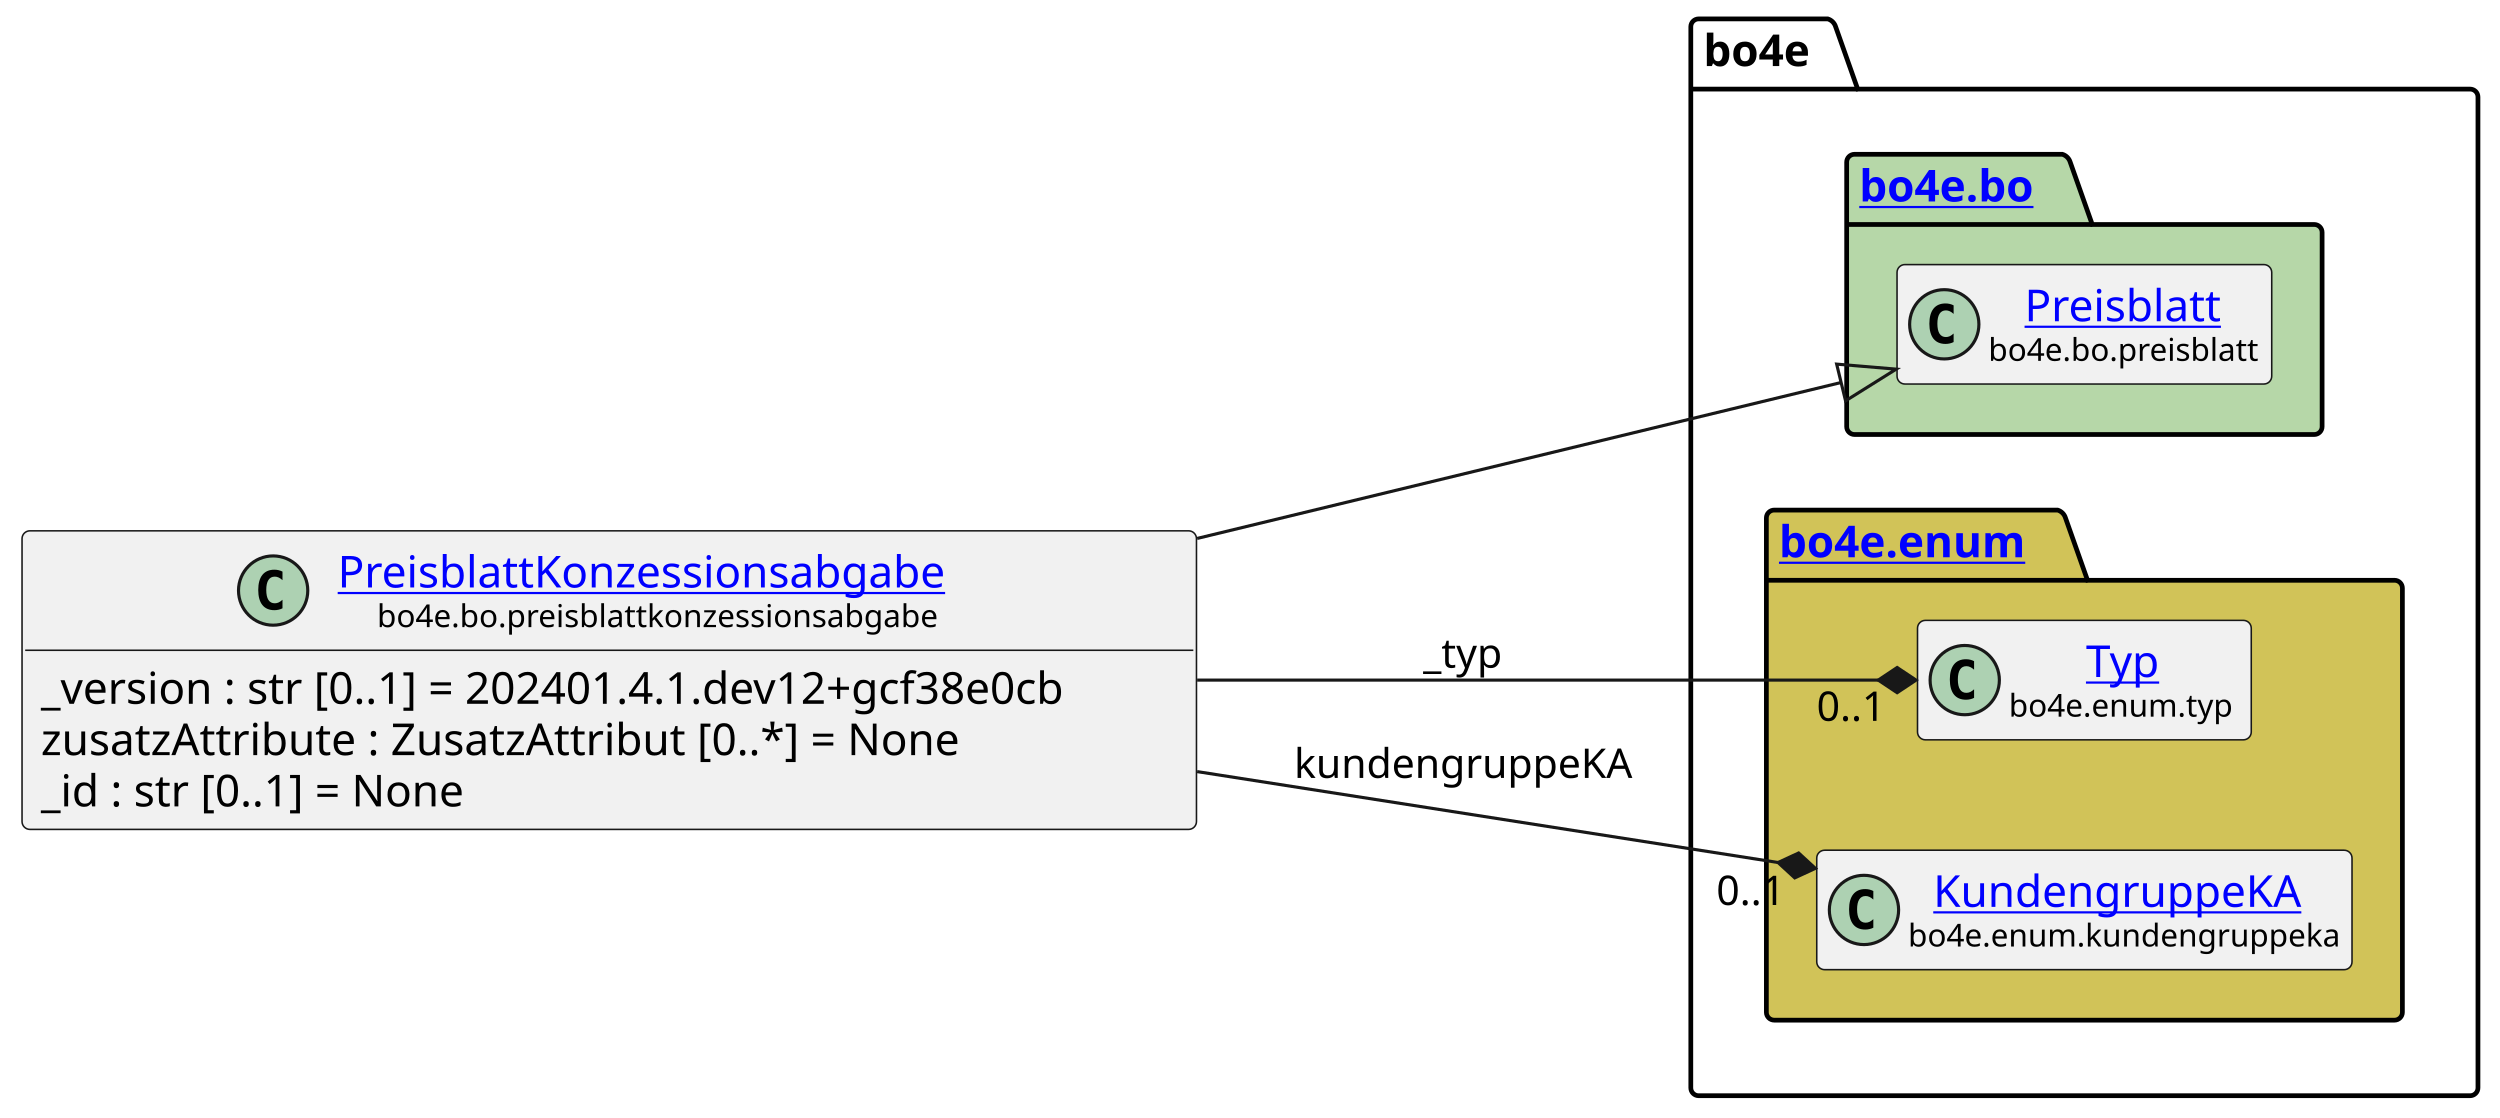
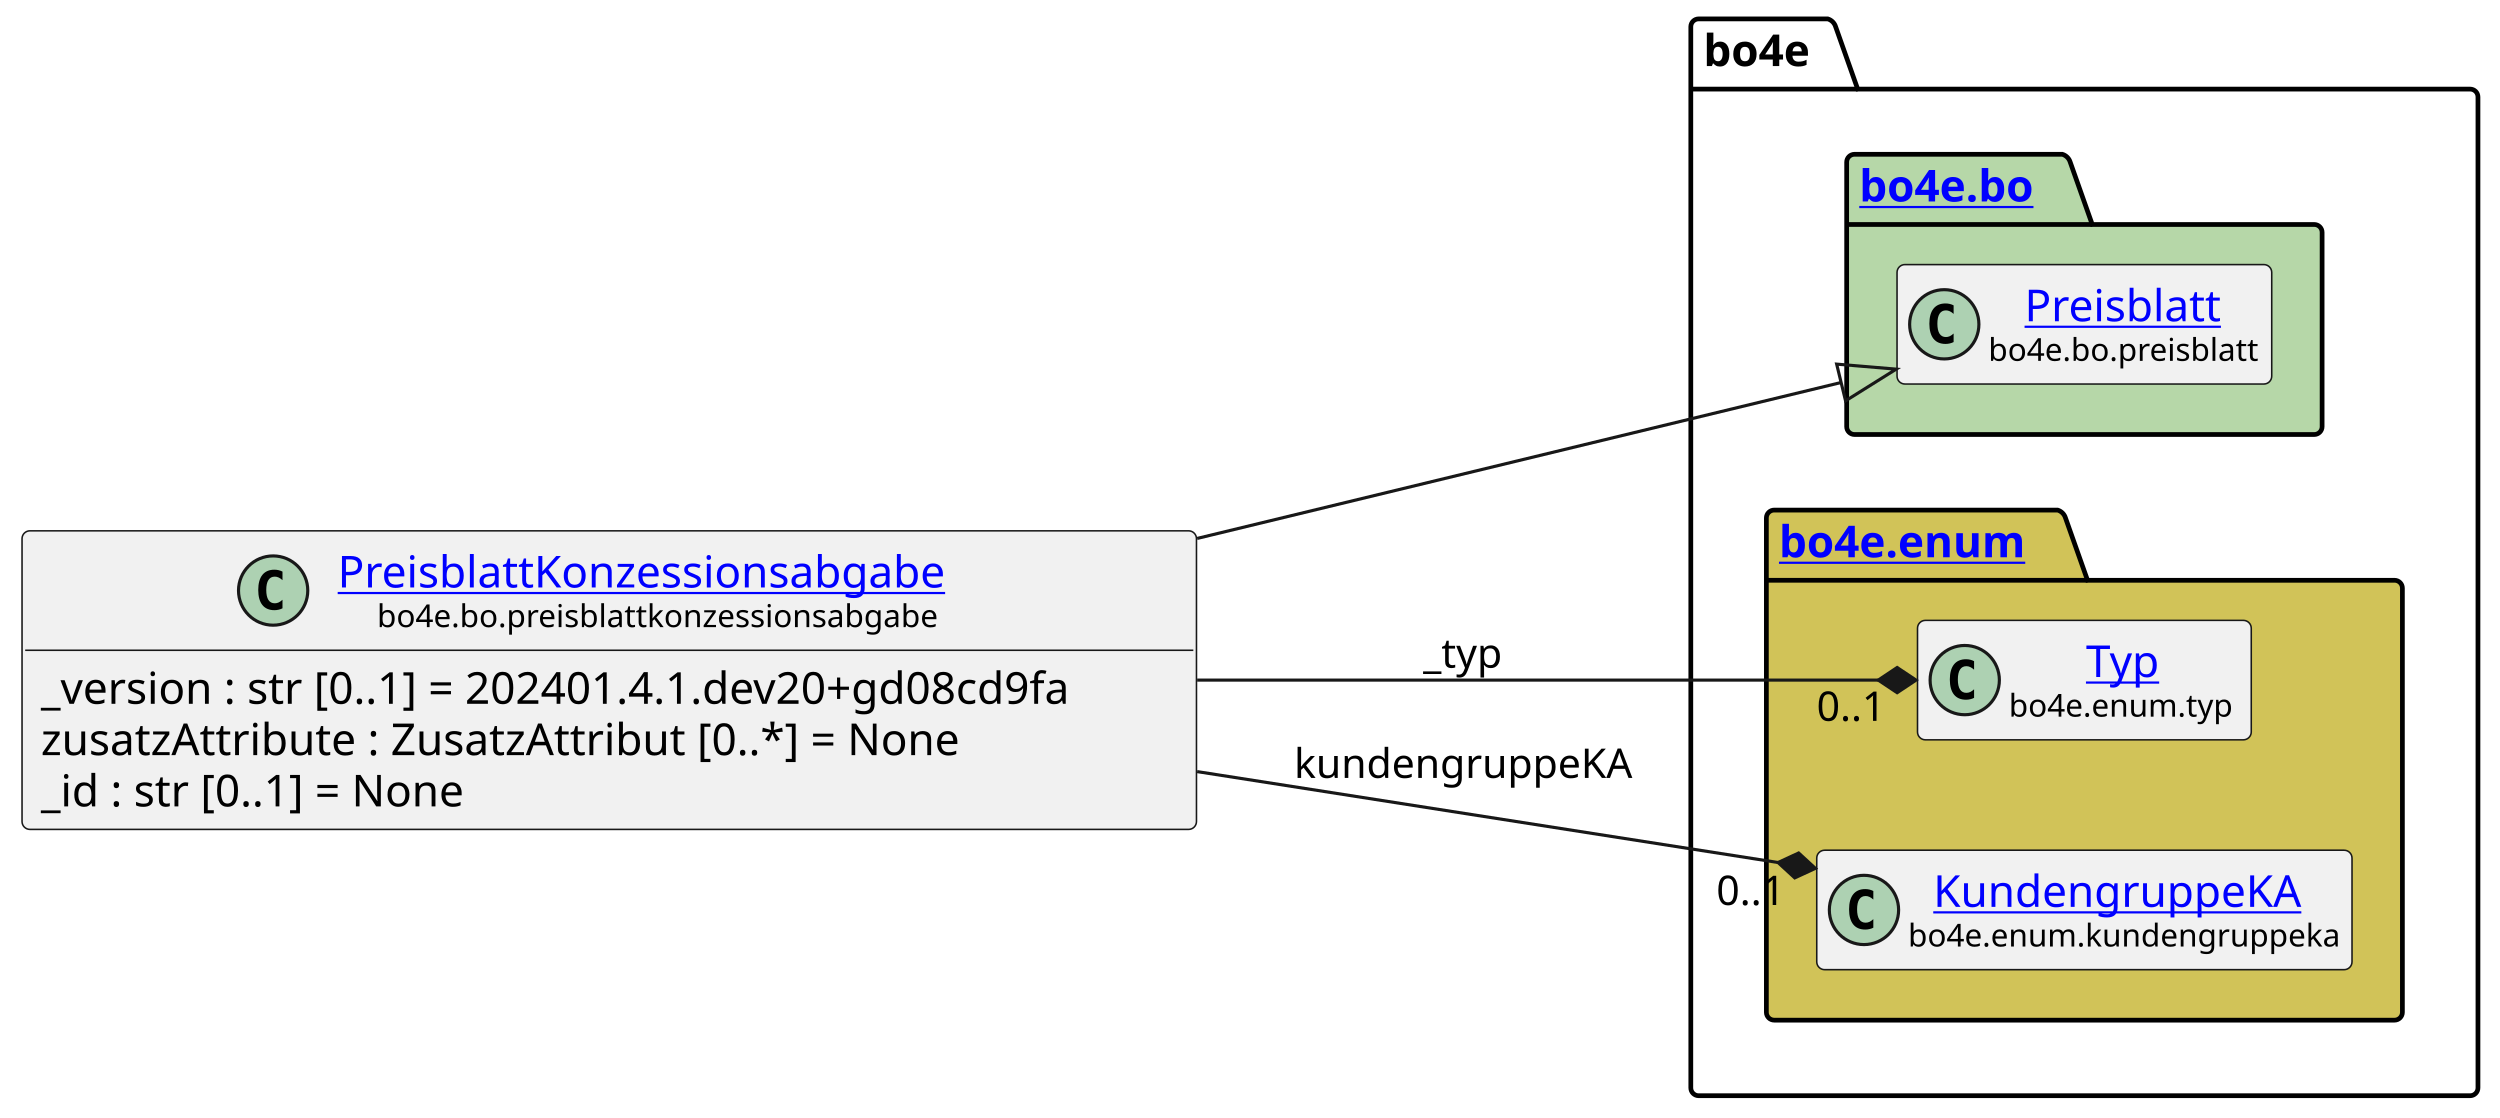
<svg xmlns="http://www.w3.org/2000/svg" xmlns:xlink="http://www.w3.org/1999/xlink" contentStyleType="text/css" height="355px" preserveAspectRatio="none" style="width:794px;height:355px;background:#FFFFFF;" version="1.1" viewBox="0 0 794 355" width="794px" zoomAndPan="magnify">
  <defs />
  <g>
    <g id="cluster_bo4e">
      <path d="M539.5,6 L580.5,6 A3.75,3.75 0 0 1 583,8.5 L590,28.297 L784.5,28.297 A2.5,2.5 0 0 1 787,30.797 L787,345.5 A2.5,2.5 0 0 1 784.5,348 L539.5,348 A2.5,2.5 0 0 1 537,345.5 L537,8.5 A2.5,2.5 0 0 1 539.5,6 " fill="none" style="stroke:#000000;stroke-width:1.5;" />
      <line style="stroke:#000000;stroke-width:1.5;" x1="537" x2="590" y1="28.297" y2="28.297" />
      <text fill="#000000" font-family="sans-serif" font-size="14" font-weight="bold" lengthAdjust="spacing" textLength="40" x="541" y="20.995">bo4e</text>
    </g>
    <g id="cluster_bo">
      <path d="M589,49 L655,49 A3.75,3.75 0 0 1 657.5,51.5 L664.5,71.297 L735,71.297 A2.5,2.5 0 0 1 737.5,73.797 L737.5,135.5 A2.5,2.5 0 0 1 735,138 L589,138 A2.5,2.5 0 0 1 586.5,135.5 L586.5,51.5 A2.5,2.5 0 0 1 589,49 " fill="#B6D7A8" style="stroke:#000000;stroke-width:1.5;" />
      <line style="stroke:#000000;stroke-width:1.5;" x1="586.5" x2="664.5" y1="71.297" y2="71.297" />
      <a href="https://bo4e.github.io/BO4E-python/latest/api/bo4e.bo.html" target="_top" title="https://bo4e.github.io/BO4E-python/latest/api/bo4e.bo.html" xlink:actuate="onRequest" xlink:href="https://bo4e.github.io/BO4E-python/latest/api/bo4e.bo.html" xlink:show="new" xlink:title="https://bo4e.github.io/BO4E-python/latest/api/bo4e.bo.html" xlink:type="simple">
        <text fill="#0000FF" font-family="sans-serif" font-size="14" font-weight="bold" lengthAdjust="spacing" text-decoration="underline" textLength="65" x="590.5" y="63.995">bo4e.bo</text>
      </a>
    </g>
    <g id="cluster_enum">
      <path d="M563.5,162 L653.5,162 A3.75,3.75 0 0 1 656,164.5 L663,184.297 L760.5,184.297 A2.5,2.5 0 0 1 763,186.797 L763,321.5 A2.5,2.5 0 0 1 760.5,324 L563.5,324 A2.5,2.5 0 0 1 561,321.5 L561,164.5 A2.5,2.5 0 0 1 563.5,162 " fill="#D1C358" style="stroke:#000000;stroke-width:1.5;" />
      <line style="stroke:#000000;stroke-width:1.5;" x1="561" x2="663" y1="184.297" y2="184.297" />
      <a href="https://bo4e.github.io/BO4E-python/latest/api/bo4e.enum.html" target="_top" title="https://bo4e.github.io/BO4E-python/latest/api/bo4e.enum.html" xlink:actuate="onRequest" xlink:href="https://bo4e.github.io/BO4E-python/latest/api/bo4e.enum.html" xlink:show="new" xlink:title="https://bo4e.github.io/BO4E-python/latest/api/bo4e.enum.html" xlink:type="simple">
        <text fill="#0000FF" font-family="sans-serif" font-size="14" font-weight="bold" lengthAdjust="spacing" text-decoration="underline" textLength="89" x="565" y="176.995">bo4e.enum</text>
      </a>
    </g>
    <g id="elem_Preisblatt">
      <rect codeLine="10" fill="#F1F1F1" height="37.938" id="Preisblatt" rx="2.5" ry="2.5" style="stroke:#181818;stroke-width:0.5;" width="119" x="602.5" y="84.03" />
      <ellipse cx="617.5" cy="102.999" fill="#ADD1B2" rx="11" ry="11" style="stroke:#181818;stroke-width:1.0;" />
      <path d="M620.469,108.639 Q619.891,108.936 619.25,109.077 Q618.609,109.233 617.906,109.233 Q615.406,109.233 614.078,107.593 Q612.766,105.936 612.766,102.811 Q612.766,99.686 614.078,98.03 Q615.406,96.374 617.906,96.374 Q618.609,96.374 619.25,96.53 Q619.906,96.686 620.469,96.983 L620.469,99.702 Q619.844,99.124 619.25,98.858 Q618.656,98.577 618.031,98.577 Q616.688,98.577 616,99.655 Q615.312,100.718 615.312,102.811 Q615.312,104.905 616,105.983 Q616.688,107.046 618.031,107.046 Q618.656,107.046 619.25,106.78 Q619.844,106.499 620.469,105.921 L620.469,108.639 Z " fill="#000000" />
      <a href="https://bo4e.github.io/BO4E-python/latest/api/bo4e.bo.html#bo4e.bo.preisblatt.Preisblatt" target="_top" title="https://bo4e.github.io/BO4E-python/latest/api/bo4e.bo.html#bo4e.bo.preisblatt.Preisblatt" xlink:actuate="onRequest" xlink:href="https://bo4e.github.io/BO4E-python/latest/api/bo4e.bo.html#bo4e.bo.preisblatt.Preisblatt" xlink:show="new" xlink:title="https://bo4e.github.io/BO4E-python/latest/api/bo4e.bo.html#bo4e.bo.preisblatt.Preisblatt" xlink:type="simple">
        <text fill="#0000FF" font-family="sans-serif" font-size="14" lengthAdjust="spacing" text-decoration="underline" textLength="64" x="643" y="102.025">Preisblatt</text>
      </a>
      <text fill="#000000" font-family="sans-serif" font-size="10" lengthAdjust="spacing" textLength="87" x="631.5" y="114.609">bo4e.bo.preisblatt</text>
    </g>
    <g id="elem_Typ">
      <rect codeLine="13" fill="#F1F1F1" height="37.938" id="Typ" rx="2.5" ry="2.5" style="stroke:#181818;stroke-width:0.5;" width="106" x="609" y="197.03" />
      <ellipse cx="624" cy="215.999" fill="#ADD1B2" rx="11" ry="11" style="stroke:#181818;stroke-width:1.0;" />
      <path d="M626.969,221.639 Q626.391,221.936 625.75,222.077 Q625.109,222.233 624.406,222.233 Q621.906,222.233 620.578,220.593 Q619.266,218.936 619.266,215.811 Q619.266,212.686 620.578,211.03 Q621.906,209.374 624.406,209.374 Q625.109,209.374 625.75,209.53 Q626.406,209.686 626.969,209.983 L626.969,212.702 Q626.344,212.124 625.75,211.858 Q625.156,211.577 624.531,211.577 Q623.188,211.577 622.5,212.655 Q621.812,213.718 621.812,215.811 Q621.812,217.905 622.5,218.983 Q623.188,220.046 624.531,220.046 Q625.156,220.046 625.75,219.78 Q626.344,219.499 626.969,218.921 L626.969,221.639 Z " fill="#000000" />
      <a href="https://bo4e.github.io/BO4E-python/latest/api/bo4e.enum.html#bo4e.enum.typ.Typ" target="_top" title="https://bo4e.github.io/BO4E-python/latest/api/bo4e.enum.html#bo4e.enum.typ.Typ" xlink:actuate="onRequest" xlink:href="https://bo4e.github.io/BO4E-python/latest/api/bo4e.enum.html#bo4e.enum.typ.Typ" xlink:show="new" xlink:title="https://bo4e.github.io/BO4E-python/latest/api/bo4e.enum.html#bo4e.enum.typ.Typ" xlink:type="simple">
        <text fill="#0000FF" font-family="sans-serif" font-size="14" lengthAdjust="spacing" text-decoration="underline" textLength="25" x="662.5" y="215.025">Typ</text>
      </a>
      <text fill="#000000" font-family="sans-serif" font-size="10" lengthAdjust="spacing" textLength="74" x="638" y="227.609">bo4e.enum.typ</text>
    </g>
    <g id="elem_KundengruppeKA">
      <rect codeLine="14" fill="#F1F1F1" height="37.938" id="KundengruppeKA" rx="2.5" ry="2.5" style="stroke:#181818;stroke-width:0.5;" width="170" x="577" y="270.03" />
      <ellipse cx="592" cy="288.999" fill="#ADD1B2" rx="11" ry="11" style="stroke:#181818;stroke-width:1.0;" />
      <path d="M594.969,294.639 Q594.391,294.936 593.75,295.077 Q593.109,295.233 592.406,295.233 Q589.906,295.233 588.578,293.592 Q587.266,291.936 587.266,288.811 Q587.266,285.686 588.578,284.03 Q589.906,282.374 592.406,282.374 Q593.109,282.374 593.75,282.53 Q594.406,282.686 594.969,282.983 L594.969,285.702 Q594.344,285.124 593.75,284.858 Q593.156,284.577 592.531,284.577 Q591.188,284.577 590.5,285.655 Q589.812,286.717 589.812,288.811 Q589.812,290.905 590.5,291.983 Q591.188,293.046 592.531,293.046 Q593.156,293.046 593.75,292.78 Q594.344,292.499 594.969,291.921 L594.969,294.639 Z " fill="#000000" />
      <a href="https://bo4e.github.io/BO4E-python/latest/api/bo4e.enum.html#bo4e.enum.kundengruppeka.KundengruppeKA" target="_top" title="https://bo4e.github.io/BO4E-python/latest/api/bo4e.enum.html#bo4e.enum.kundengruppeka.KundengruppeKA" xlink:actuate="onRequest" xlink:href="https://bo4e.github.io/BO4E-python/latest/api/bo4e.enum.html#bo4e.enum.kundengruppeka.KundengruppeKA" xlink:show="new" xlink:title="https://bo4e.github.io/BO4E-python/latest/api/bo4e.enum.html#bo4e.enum.kundengruppeka.KundengruppeKA" xlink:type="simple">
        <text fill="#0000FF" font-family="sans-serif" font-size="14" lengthAdjust="spacing" text-decoration="underline" textLength="122" x="614" y="288.025">KundengruppeKA</text>
      </a>
      <text fill="#000000" font-family="sans-serif" font-size="10" lengthAdjust="spacing" textLength="138" x="606" y="300.609">bo4e.enum.kundengruppeka</text>
    </g>
    <g id="elem_PreisblattKonzessionsabgabe">
      <rect codeLine="3" fill="#F1F1F1" height="94.828" id="PreisblattKonzessionsabgabe" rx="2.5" ry="2.5" style="stroke:#181818;stroke-width:0.5;" width="373" x="7" y="168.59" />
      <ellipse cx="86.75" cy="187.559" fill="#ADD1B2" rx="11" ry="11" style="stroke:#181818;stroke-width:1.0;" />
      <path d="M89.719,193.199 Q89.141,193.496 88.5,193.637 Q87.859,193.793 87.156,193.793 Q84.656,193.793 83.328,192.153 Q82.016,190.496 82.016,187.371 Q82.016,184.246 83.328,182.59 Q84.656,180.934 87.156,180.934 Q87.859,180.934 88.5,181.09 Q89.156,181.246 89.719,181.543 L89.719,184.262 Q89.094,183.684 88.5,183.418 Q87.906,183.137 87.281,183.137 Q85.938,183.137 85.25,184.215 Q84.562,185.278 84.562,187.371 Q84.562,189.465 85.25,190.543 Q85.938,191.606 87.281,191.606 Q87.906,191.606 88.5,191.34 Q89.094,191.059 89.719,190.481 L89.719,193.199 Z " fill="#000000" />
      <a href="https://bo4e.github.io/BO4E-python/latest/api/bo4e.bo.html#bo4e.bo.preisblattkonzessionsabgabe.PreisblattKonzessionsabgabe" target="_top" title="https://bo4e.github.io/BO4E-python/latest/api/bo4e.bo.html#bo4e.bo.preisblattkonzessionsabgabe.PreisblattKonzessionsabgabe" xlink:actuate="onRequest" xlink:href="https://bo4e.github.io/BO4E-python/latest/api/bo4e.bo.html#bo4e.bo.preisblattkonzessionsabgabe.PreisblattKonzessionsabgabe" xlink:show="new" xlink:title="https://bo4e.github.io/BO4E-python/latest/api/bo4e.bo.html#bo4e.bo.preisblattkonzessionsabgabe.PreisblattKonzessionsabgabe" xlink:type="simple">
        <text fill="#0000FF" font-family="sans-serif" font-size="14" lengthAdjust="spacing" text-decoration="underline" textLength="205" x="107.25" y="186.585">PreisblattKonzessionsabgabe</text>
      </a>
      <text fill="#000000" font-family="sans-serif" font-size="10" lengthAdjust="spacing" textLength="180" x="119.75" y="199.169">bo4e.bo.preisblattkonzessionsabgabe</text>
      <line style="stroke:#181818;stroke-width:0.5;" x1="8" x2="379" y1="206.528" y2="206.528" />
-       <text fill="#000000" font-family="sans-serif" font-size="14" lengthAdjust="spacing" textLength="361" x="13" y="223.523">_version : str [0..1] = 202401.4.1.dev12+gcf38e0cb</text>
+       <text fill="#000000" font-family="sans-serif" font-size="14" lengthAdjust="spacing" textLength="361" x="13" y="223.523">_version : str [0..1] = 202401.4.1.dev20+gd08cd9fa</text>
      <text fill="#000000" font-family="sans-serif" font-size="14" lengthAdjust="spacing" textLength="311" x="13" y="239.82">zusatzAttribute : ZusatzAttribut [0..*] = None</text>
      <text fill="#000000" font-family="sans-serif" font-size="14" lengthAdjust="spacing" textLength="147" x="13" y="256.116">_id : str [0..1] = None</text>
    </g>
    <g id="link_PreisblattKonzessionsabgabe_Preisblatt">
      <path codeLine="17" d="M380.21,171.01 C459.49,151.81 528.916,134.997 584.736,121.477 " fill="none" id="PreisblattKonzessionsabgabe-to-Preisblatt" style="stroke:#181818;stroke-width:1.0;" />
      <polygon fill="none" points="602.23,117.24,583.323,115.646,586.148,127.309,602.23,117.24" style="stroke:#181818;stroke-width:1.0;" />
    </g>
    <g id="link_PreisblattKonzessionsabgabe_Typ">
      <path codeLine="18" d="M380.21,216 C462.54,216 541.11,216 596.53,216 " fill="none" id="PreisblattKonzessionsabgabe-to-Typ" style="stroke:#181818;stroke-width:1.0;" />
      <polygon fill="#181818" points="608.53,216,602.53,212,596.53,216,602.53,220,608.53,216" style="stroke:#181818;stroke-width:1.0;" />
      <text fill="#000000" font-family="sans-serif" font-size="13" lengthAdjust="spacing" textLength="27" x="452" y="212.067">_typ</text>
      <text fill="#000000" font-family="sans-serif" font-size="13" lengthAdjust="spacing" textLength="24" x="576.96" y="228.942">0..1</text>
    </g>
    <g id="link_PreisblattKonzessionsabgabe_KundengruppeKA">
      <path codeLine="19" d="M380.21,245.06 C448.18,255.7 509.914,265.353 564.705,273.933 " fill="none" id="PreisblattKonzessionsabgabe-to-KundengruppeKA" style="stroke:#181818;stroke-width:1.0;" />
      <polygon fill="#181818" points="576.56,275.79,571.251,270.91,564.705,273.933,570.013,278.814,576.56,275.79" style="stroke:#181818;stroke-width:1.0;" />
      <text fill="#000000" font-family="sans-serif" font-size="13" lengthAdjust="spacing" textLength="109" x="411" y="247.067">kundengruppeKA</text>
      <text fill="#000000" font-family="sans-serif" font-size="13" lengthAdjust="spacing" textLength="24" x="545.1" y="287.425">0..1</text>
    </g>
  </g>
</svg>
